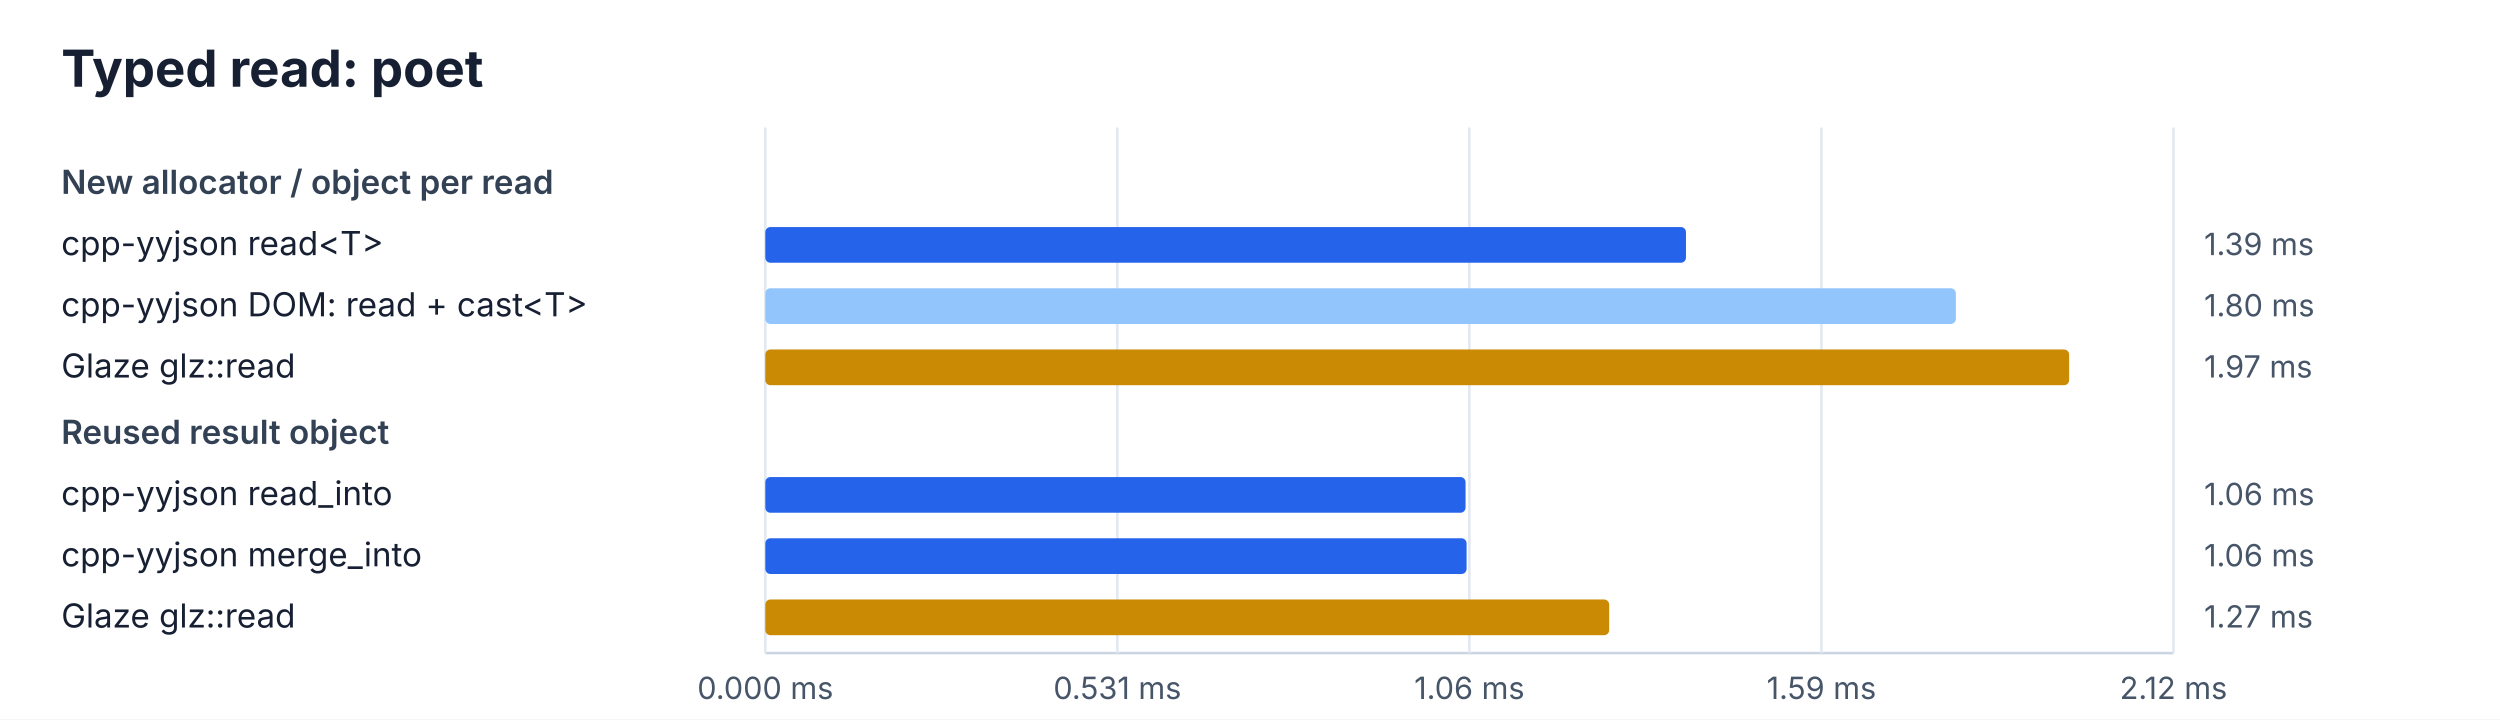
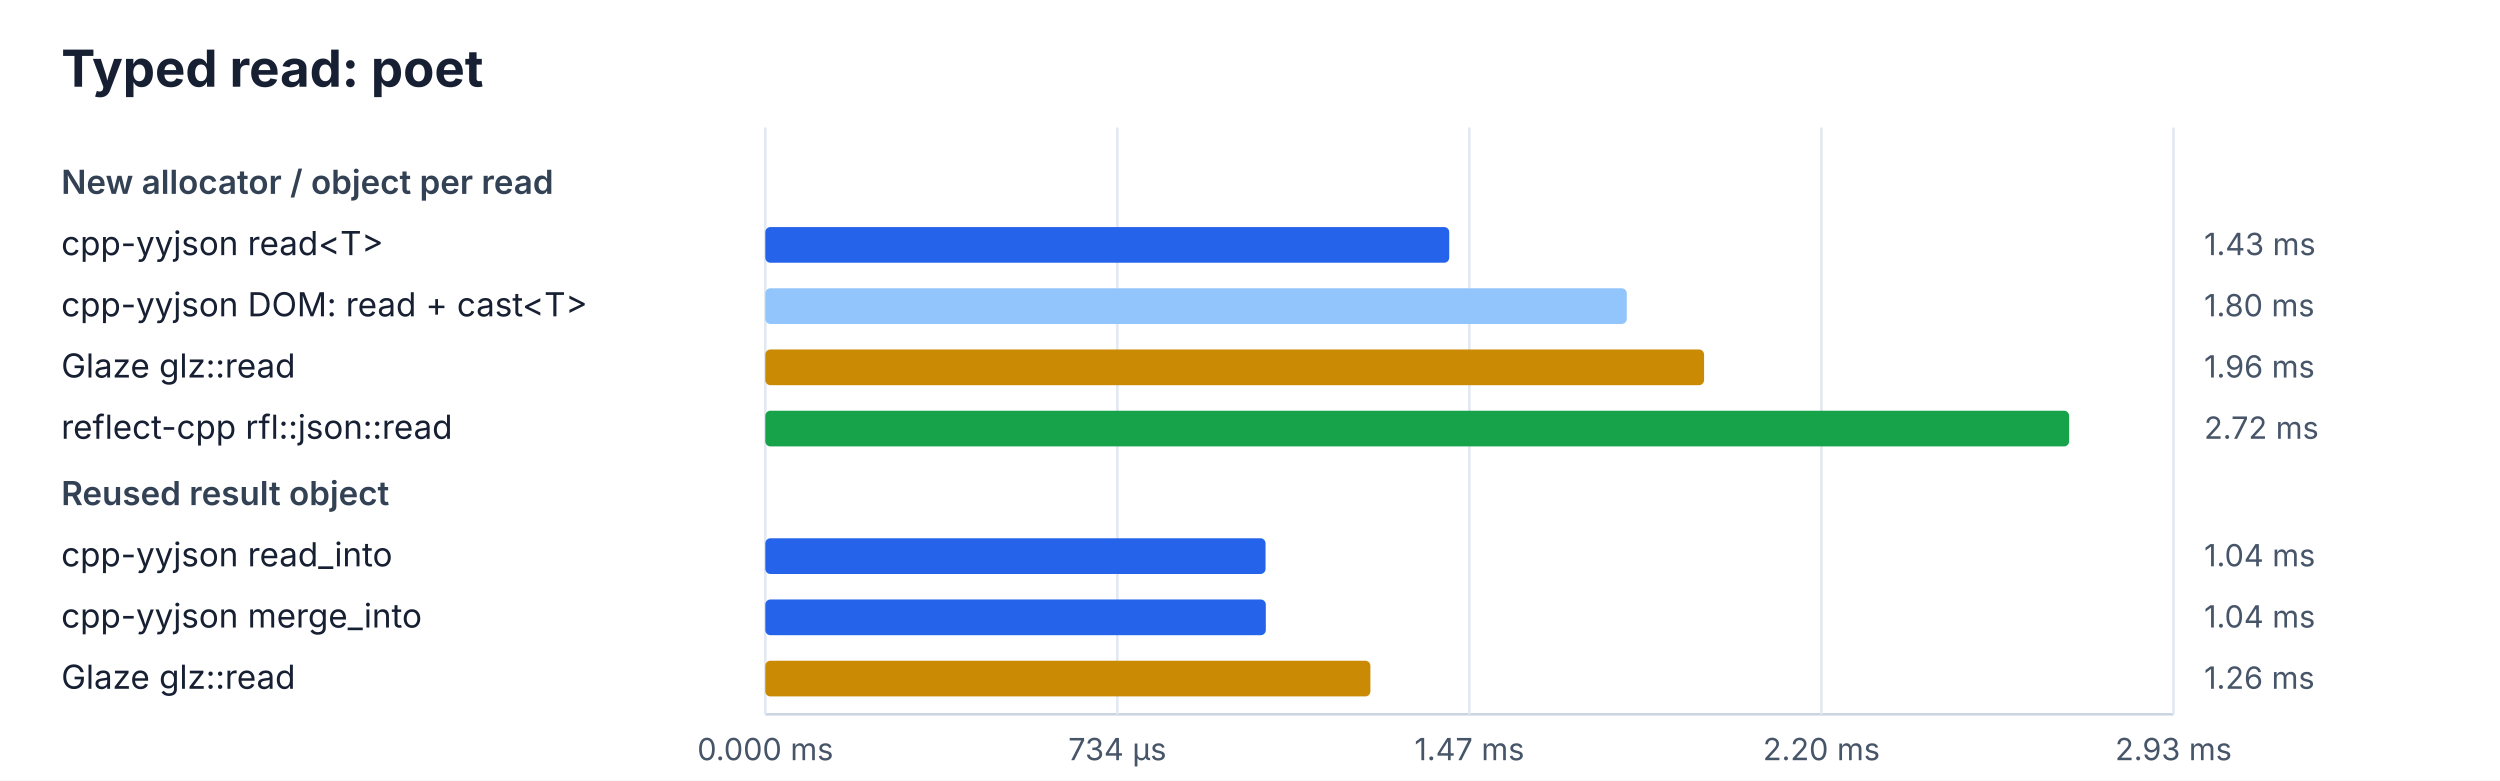
- <svg xmlns="http://www.w3.org/2000/svg" width="980" height="282" viewBox="0 0 980 282">
+ <svg xmlns="http://www.w3.org/2000/svg" width="980" height="306" viewBox="0 0 980 306">
  <rect width="100%" height="100%" fill="#ffffff" />
  <style>text{font-family:ui-sans-serif,system-ui,-apple-system,BlinkMacSystemFont,"Segoe UI",sans-serif;fill:#172033}.title{font-size:20px;font-weight:700}.heading{font-size:13px;font-weight:600;fill:#334155}.label{font-size:13px}.value{font-size:12px;fill:#475569}.axis{stroke:#cbd5e1;stroke-width:1}.grid{stroke:#e2e8f0;stroke-width:1}</style>
  <text x="24" y="34" class="title">Typed read: poet</text>
-   <line x1="300" y1="256" x2="852" y2="256" class="axis" />
-   <line x1="300.0" y1="50" x2="300.0" y2="256" class="grid" />
-   <text x="300.0" y="274" class="value" text-anchor="middle">0.000 ms</text>
-   <line x1="438.0" y1="50" x2="438.0" y2="256" class="grid" />
-   <text x="438.0" y="274" class="value" text-anchor="middle">0.531 ms</text>
-   <line x1="576.0" y1="50" x2="576.0" y2="256" class="grid" />
-   <text x="576.0" y="274" class="value" text-anchor="middle">1.06 ms</text>
-   <line x1="714.0" y1="50" x2="714.0" y2="256" class="grid" />
-   <text x="714.0" y="274" class="value" text-anchor="middle">1.59 ms</text>
-   <line x1="852.0" y1="50" x2="852.0" y2="256" class="grid" />
-   <text x="852.0" y="274" class="value" text-anchor="middle">2.12 ms</text>
+   <line x1="300" y1="280" x2="852" y2="280" class="axis" />
+   <line x1="300.0" y1="50" x2="300.0" y2="280" class="grid" />
+   <text x="300.0" y="298" class="value" text-anchor="middle">0.000 ms</text>
+   <line x1="438.0" y1="50" x2="438.0" y2="280" class="grid" />
+   <text x="438.0" y="298" class="value" text-anchor="middle">734 µs</text>
+   <line x1="576.0" y1="50" x2="576.0" y2="280" class="grid" />
+   <text x="576.0" y="298" class="value" text-anchor="middle">1.47 ms</text>
+   <line x1="714.0" y1="50" x2="714.0" y2="280" class="grid" />
+   <text x="714.0" y="298" class="value" text-anchor="middle">2.20 ms</text>
+   <line x1="852.0" y1="50" x2="852.0" y2="280" class="grid" />
+   <text x="852.0" y="298" class="value" text-anchor="middle">2.93 ms</text>
  <text x="24" y="76" class="heading">New allocator / object per read</text>
  <text x="24" y="100" class="label">cpp-yyjson read&lt;T&gt;</text>
-   <rect x="300" y="89" width="360.9" height="14" rx="2" fill="#2563eb" />
-   <text x="864" y="100" class="value">1.39 ms</text>
+   <rect x="300" y="89" width="268.1" height="14" rx="2" fill="#2563eb" />
+   <text x="864" y="100" class="value">1.43 ms</text>
  <text x="24" y="124" class="label">cpp-yyjson DOM: read + cast&lt;T&gt;</text>
-   <rect x="300" y="113" width="466.7" height="14" rx="2" fill="#93c5fd" />
+   <rect x="300" y="113" width="337.7" height="14" rx="2" fill="#93c5fd" />
  <text x="864" y="124" class="value">1.80 ms</text>
  <text x="24" y="148" class="label">Glaze glz::read</text>
-   <rect x="300" y="137" width="511.1" height="14" rx="2" fill="#ca8a04" />
-   <text x="864" y="148" class="value">1.97 ms</text>
-   <text x="24" y="174" class="heading">Reused result object</text>
-   <text x="24" y="198" class="label">cpp-yyjson read_into</text>
-   <rect x="300" y="187" width="274.5" height="14" rx="2" fill="#2563eb" />
-   <text x="864" y="198" class="value">1.06 ms</text>
-   <text x="24" y="222" class="label">cpp-yyjson merge_into</text>
-   <rect x="300" y="211" width="274.9" height="14" rx="2" fill="#2563eb" />
-   <text x="864" y="222" class="value">1.06 ms</text>
-   <text x="24" y="246" class="label">Glaze glz::read</text>
-   <rect x="300" y="235" width="330.8" height="14" rx="2" fill="#ca8a04" />
-   <text x="864" y="246" class="value">1.27 ms</text>
+   <rect x="300" y="137" width="368.0" height="14" rx="2" fill="#ca8a04" />
+   <text x="864" y="148" class="value">1.96 ms</text>
+   <text x="24" y="172" class="label">reflect-cpp rfl::json::read</text>
+   <rect x="300" y="161" width="511.1" height="14" rx="2" fill="#16a34a" />
+   <text x="864" y="172" class="value">2.72 ms</text>
+   <text x="24" y="198" class="heading">Reused result object</text>
+   <text x="24" y="222" class="label">cpp-yyjson read_into</text>
+   <rect x="300" y="211" width="196.1" height="14" rx="2" fill="#2563eb" />
+   <text x="864" y="222" class="value">1.04 ms</text>
+   <text x="24" y="246" class="label">cpp-yyjson merge_into</text>
+   <rect x="300" y="235" width="196.2" height="14" rx="2" fill="#2563eb" />
+   <text x="864" y="246" class="value">1.04 ms</text>
+   <text x="24" y="270" class="label">Glaze glz::read</text>
+   <rect x="300" y="259" width="237.2" height="14" rx="2" fill="#ca8a04" />
+   <text x="864" y="270" class="value">1.26 ms</text>
</svg>
